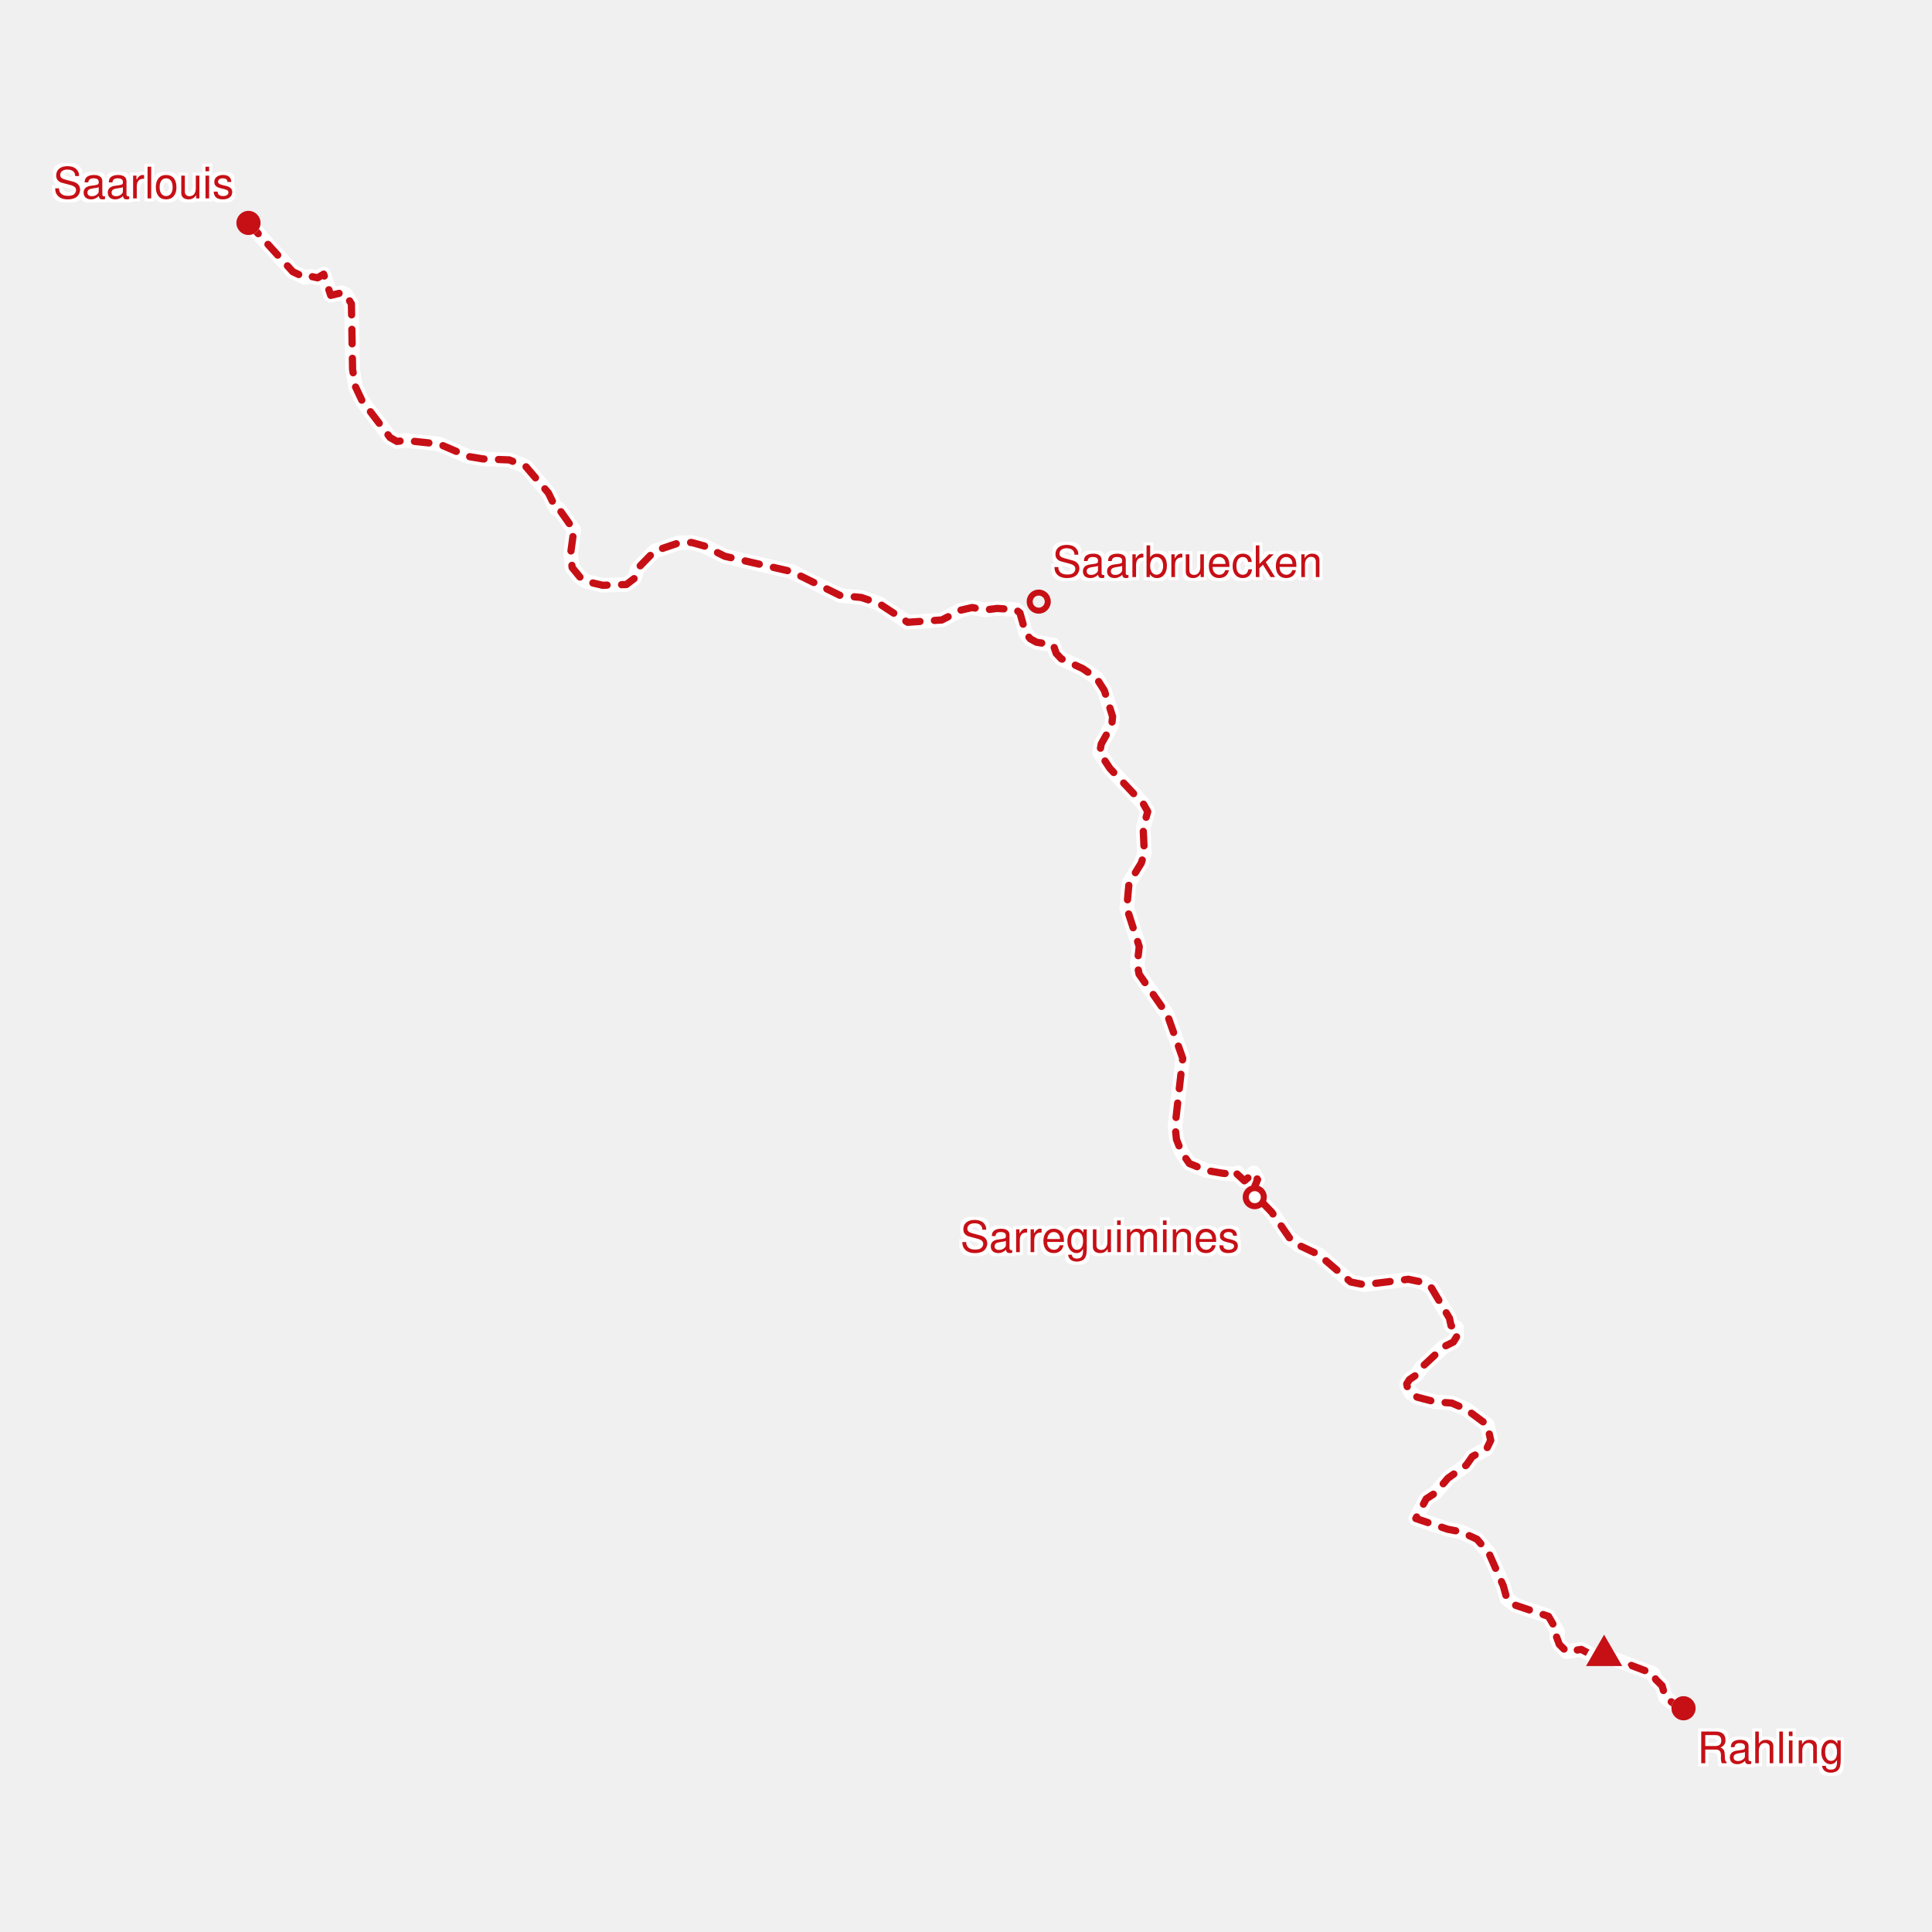
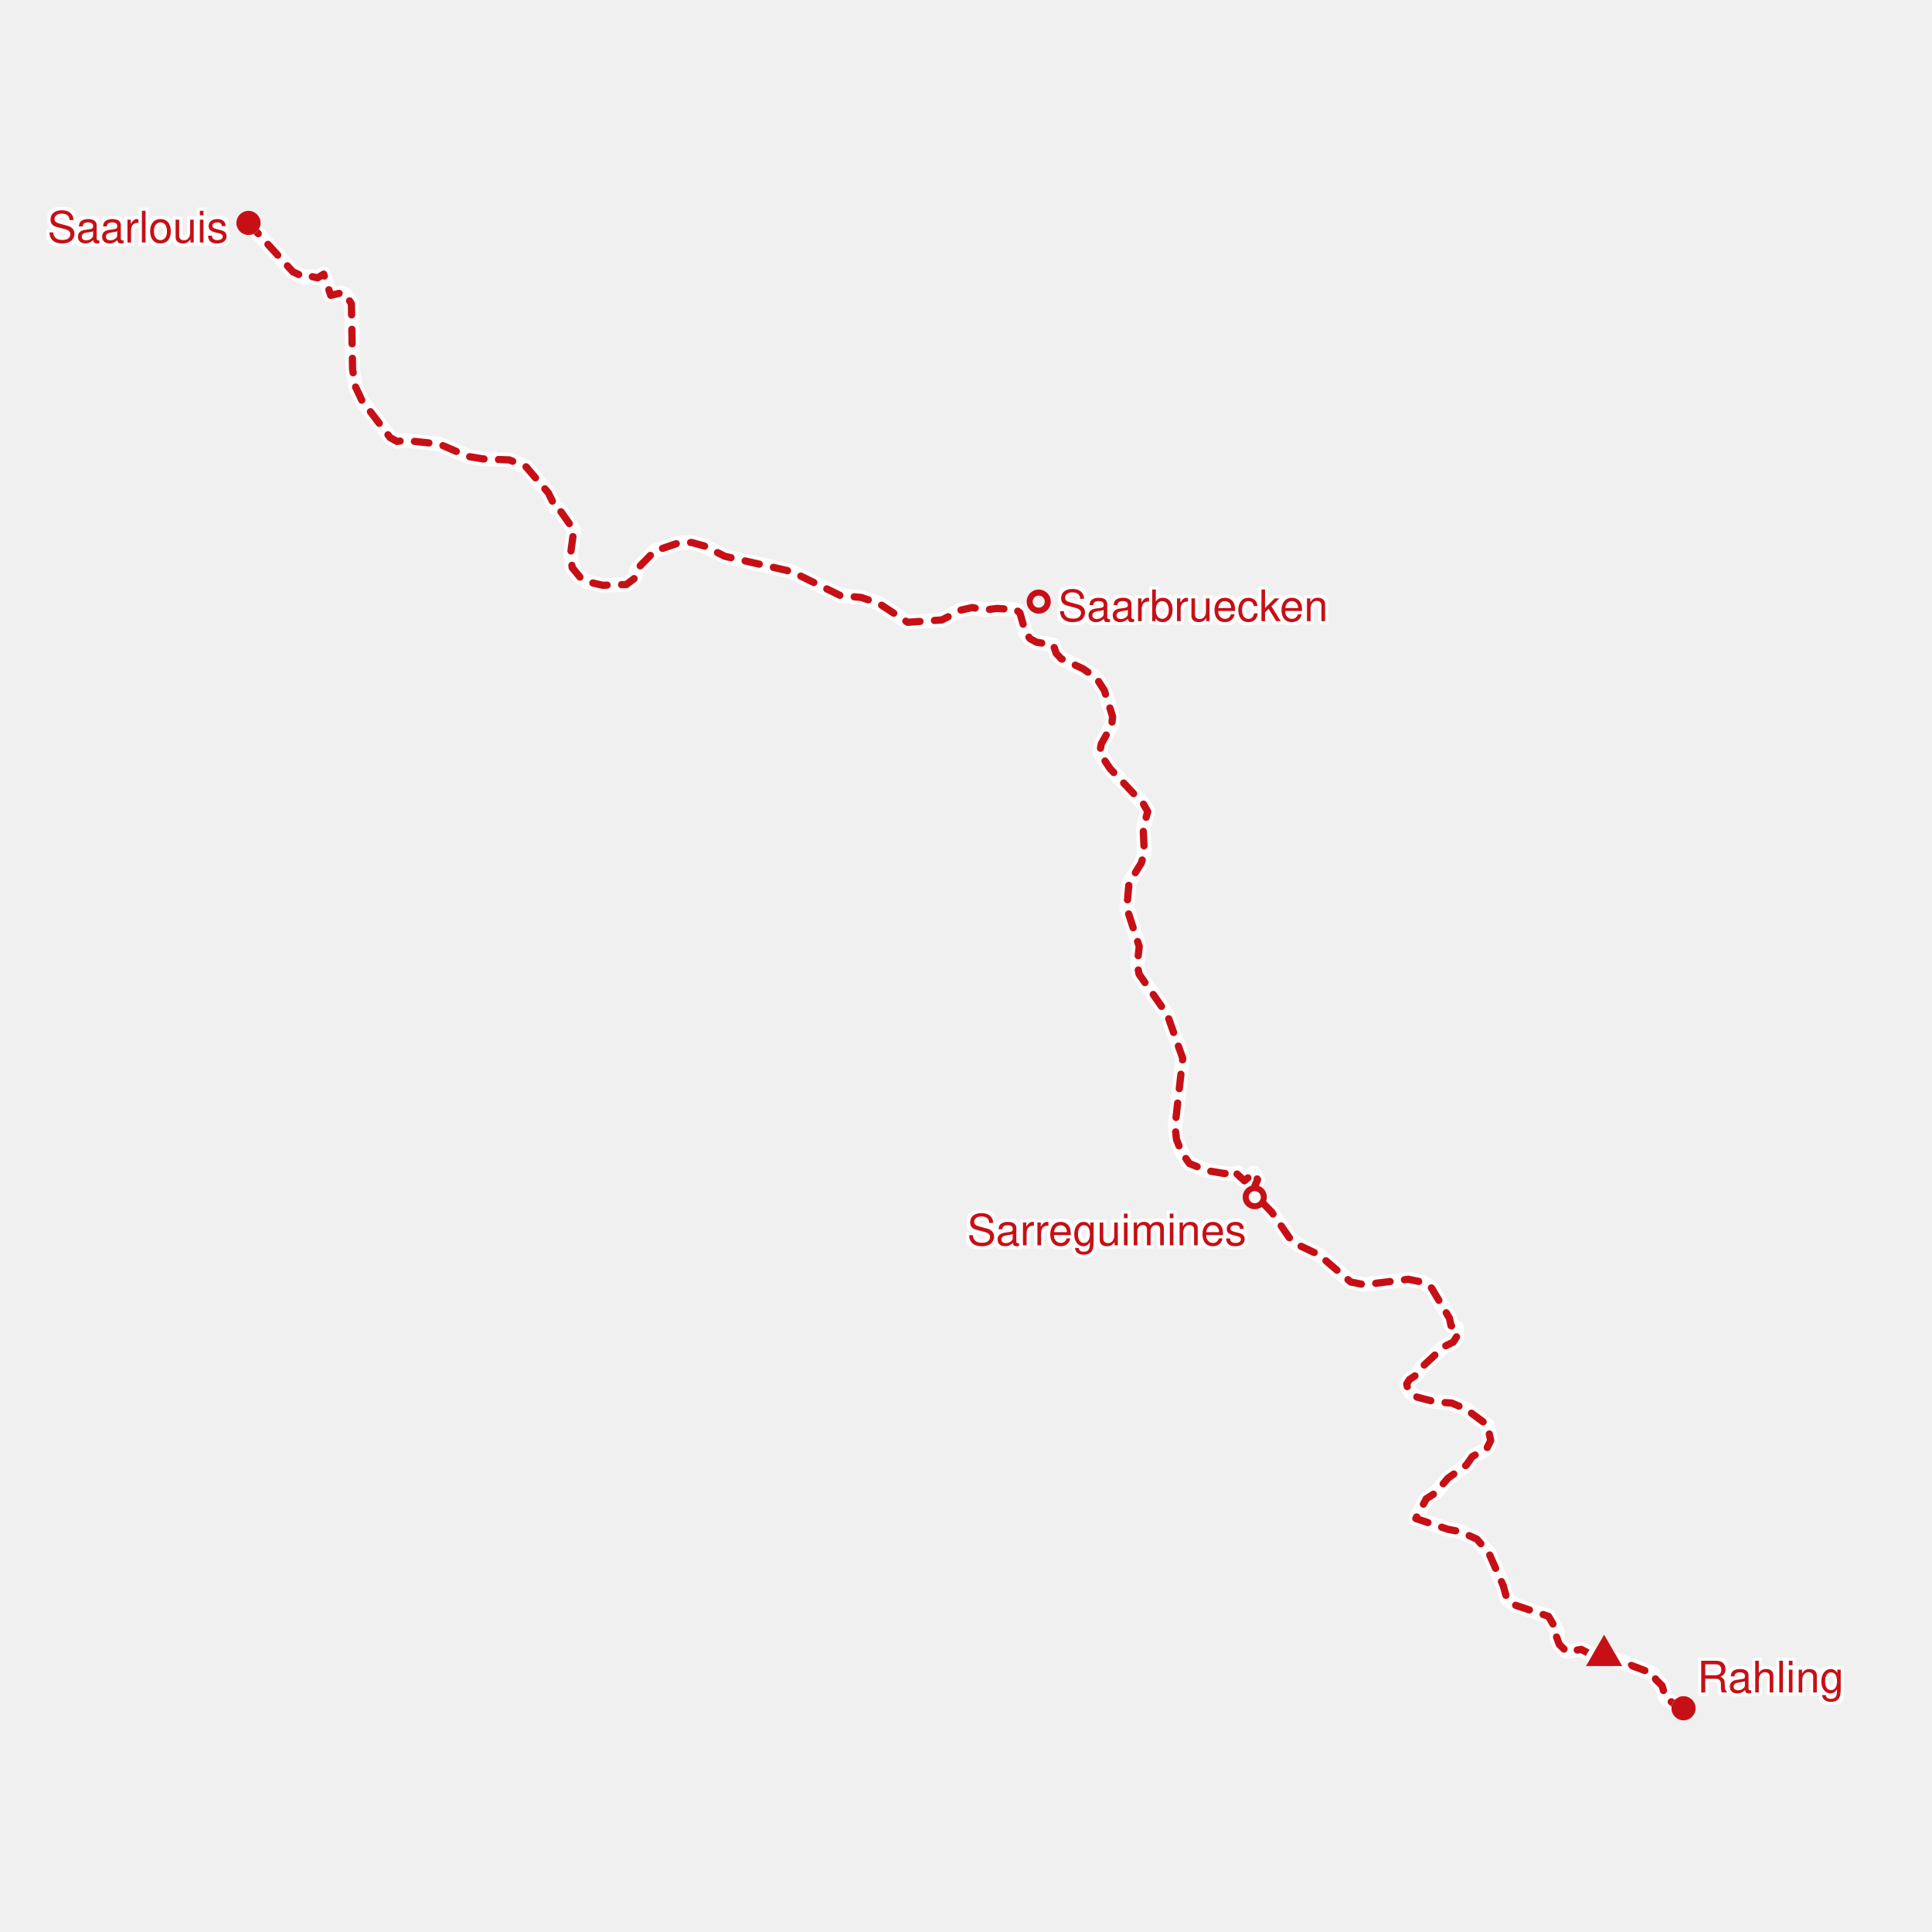
<svg xmlns="http://www.w3.org/2000/svg" version="1.1" viewBox="0 0 800 800">
  <style>
    .lineBackground {
      fill: none;
      stroke-width: 6;
      stroke: #FFFFFF;
      stroke-linejoin: round;
      stroke-linecap: round;
    }
  </style>
  <style>
    .line {
      fill: none;
      stroke-width: 3;
      stroke: #C61016;
      stroke-linejoin: round;
      stroke-dasharray: 6 6;
      stroke-linecap: round;
    }
  </style>
  <style>
    .flying {
      stroke-dasharray: 2 8;
    }
  </style>
  <style>
    .ferry {
      stroke-dasharray: 2 12;
    }
  </style>
  <style>
    .stage {
      r: 5;
      fill: #C61016;
    }
  </style>
  <style>
    .home {
      fill: #C61016;
    }
  </style>
  <style>
    .partialAttendance {
      opacity: 0.5;
    }
  </style>
  <style>
    .dayStop {
      r: 3.75;
      fill: none;
      stroke: #C61016;
      stroke-width: 2.5;
    }
  </style>
  <defs>
    <filter id="whiteOutlineEffect" width="200%" height="200%" x="-50%" y="-50%" color-interpolation-filters="sRGB">
      <feMorphology id="SvgjsFeMorphology1060" result="SvgjsFeMorphology1060" in="SourceAlpha" radius="1" operator="dilate" />
      <feColorMatrix id="SvgjsFeColorMatrix1061" result="SvgjsFeColorMatrix1061" in="SvgjsFeMorphology1060" values="-1 0 0 0 1 0 -1 0 0 1 0 0 -1 0 1 0 0 0 1 0" type="matrix" />
      <feMerge id="SvgjsFeMerge1062" result="SvgjsFeMerge1062" in="SourceGraphic">
        <feMergeNode id="SvgjsFeMergeNode1063" result="SvgjsFeMergeNode1063" in="SvgjsFeColorMatrix1061" />
        <feMergeNode id="SvgjsFeMergeNode1064" result="SvgjsFeMergeNode1064" in="SourceGraphic" />
      </feMerge>
    </filter>
    <mask id="SvgjsMask1065">
      <rect width="800" height="800" x="0" y="0" fill="white" />
      <circle r="5" cx="102.889" cy="92.308" fill="black" />
      <circle r="5" cx="697.111" cy="707.358" fill="black" />
      <circle r="3.5" cx="430.116" cy="249.118" fill="black" />
      <circle r="3.5" cx="519.57" cy="495.724" fill="black" />
      <polygon points="664.225,676.895 656.725,689.885 671.725,689.885" transform="matrix(1.5,0,0,1.5,-332.1124,-342.7777)" fill="black" />
    </mask>
  </defs>
  <style>
    .label {
      font-family: Helvetica;
      font-size: 18px;
      fill: #C61016;
      filter: url(#whiteOutlineEffect);
    }
  </style>
  <style>
    .labelRect {
      display: none;
    }
  </style>
  <style>
    .elevationMarker {
      fill: #C61016;
    }
  </style>
  <path d="M102.889 92.308L121.228 112.504L126.292 114.918L128.634 114.431L131.514 115.049L134.027 113.514L136.956 122.31L141.458 121.225L143.178 121.973L145.509 125.828L145.997 152.976L147.241 160.253L149.926 165.939L161.505 181.163L164.36 182.79L167.764 182.36L181.857 183.856L193.79 188.999L200 190.027L210.884 190.439L217.741 193.187L227.051 204.088L230.175 210.464L231.541 210.856L237.605 219.456L236.312 229.008L236.91 235.007L240.265 239.1L242.876 240.783L249.55 242.352L259.36 242.035L262.545 239.624L263.985 235.437L271.049 228.185L281.115 224.783L286.411 224.634L291.609 226.073L300.113 230.335L327.774 236.671L347.943 246.595L356.618 247.398L363.878 249.828L375.823 257.676L390.025 256.704L397.92 252.631L402.544 251.566L407.986 252.556L412.903 251.939L420.614 252.425L422.323 253.771L424.677 262.067L426.581 264.496L429.204 265.935L436.159 267.056L437.342 270.531L439.417 272.754L448.336 276.846L453.997 280.732L457.292 285.925L460.696 296.703L460.354 300.289L455.998 308.077L455.34 311.756L459.622 318.217L473.483 332.949L475.264 336.086L473.349 342.714L473.837 353.298L472.58 357.386L467.504 365.617L466.565 375.994L471.738 391.967L470.896 399.225L471.665 403.367L483.354 420.156L489.735 438.229L486.575 466.273L487.149 471.792L489.223 477.067L492.481 481.784L499.643 484.691L506.451 485.847L511.893 486.257L512.528 485.698L512.235 486.127L515.285 488.941L519.153 485.717L520.727 488.457L519.653 491.047L521.191 497.72L522.74 497.944L526.62 501.969L533.88 512.498L537.748 515.591L546.082 519.523L559.32 530.851L564.945 531.969L583.186 529.715L589.336 531L592.764 533.329L600.195 545.848L600.842 548.94L603.111 549.778L603.184 553.466L601.805 555.701L597.767 557.713L588.591 566.28L586.749 569.129L583.613 571.271L582.491 573.059L582.71 574.139L584.26 576.858L586.798 578.533L594.326 580.489L601.159 580.973L607.101 583.542L615.861 590.041L617.277 596.445L615.605 599.871L609.639 603.147L607.15 606.703L599.524 612.12L594.46 618.113L590.58 620.626L586.273 628.778L599.512 633.245L604.892 634.268L611.591 637.357L616.52 643.126L622.487 656.653L623.939 661.937L627.514 664.69L641.216 669.304L645.011 675.871L644.535 677.824L645.67 680.911L648.732 683.943L654.772 682.976L660.055 685.785L663.459 685.078L684.446 693.001L685.629 695.456L688.228 698.022L689.643 702.895L695.415 707.209L697.111 707.358 " class="lineBackground" />
  <path d="M102.889 92.308L121.228 112.504L126.292 114.918L128.634 114.431L131.514 115.049L134.027 113.514L136.956 122.31L141.458 121.225L143.178 121.973L145.509 125.828L145.997 152.976L147.241 160.253L149.926 165.939L161.505 181.163L164.36 182.79L167.764 182.36L181.857 183.856L193.79 188.999L200 190.027L210.884 190.439L217.741 193.187L227.051 204.088L230.175 210.464L231.541 210.856L237.605 219.456L236.312 229.008L236.91 235.007L240.265 239.1L242.876 240.783L249.55 242.352L259.36 242.035L262.545 239.624L263.985 235.437L271.049 228.185L281.115 224.783L286.411 224.634L291.609 226.073L300.113 230.335L327.774 236.671L347.943 246.595L356.618 247.398L363.878 249.828L375.823 257.676L390.025 256.704L397.92 252.631L402.544 251.566L407.986 252.556L412.903 251.939L420.614 252.425L422.323 253.771L424.677 262.067L426.581 264.496L429.204 265.935L436.159 267.056L437.342 270.531L439.417 272.754L448.336 276.846L453.997 280.732L457.292 285.925L460.696 296.703L460.354 300.289L455.998 308.077L455.34 311.756L459.622 318.217L473.483 332.949L475.264 336.086L473.349 342.714L473.837 353.298L472.58 357.386L467.504 365.617L466.565 375.994L471.738 391.967L470.896 399.225L471.665 403.367L483.354 420.156L489.735 438.229L486.575 466.273L487.149 471.792L489.223 477.067L492.481 481.784L499.643 484.691L506.451 485.847L511.893 486.257L512.528 485.698L512.235 486.127L515.285 488.941L519.153 485.717L520.727 488.457L519.653 491.047L521.191 497.72L522.74 497.944L526.62 501.969L533.88 512.498L537.748 515.591L546.082 519.523L559.32 530.851L564.945 531.969L583.186 529.715L589.336 531L592.764 533.329L600.195 545.848L600.842 548.94L603.111 549.778L603.184 553.466L601.805 555.701L597.767 557.713L588.591 566.28L586.749 569.129L583.613 571.271L582.491 573.059L582.71 574.139L584.26 576.858L586.798 578.533L594.326 580.489L601.159 580.973L607.101 583.542L615.861 590.041L617.277 596.445L615.605 599.871L609.639 603.147L607.15 606.703L599.524 612.12L594.46 618.113L590.58 620.626L586.273 628.778L599.512 633.245L604.892 634.268L611.591 637.357L616.52 643.126L622.487 656.653L623.939 661.937L627.514 664.69L641.216 669.304L645.011 675.871L644.535 677.824L645.67 680.911L648.732 683.943L654.772 682.976L660.055 685.785L663.459 685.078L684.446 693.001L685.629 695.456L688.228 698.022L689.643 702.895L695.415 707.209L697.111 707.358 " class="line bicycling" mask="url(#SvgjsMask1065)" />
  <circle r="5" cx="102.889" cy="92.308" class="stage" />
  <circle r="5" cx="697.111" cy="707.358" class="stage" />
  <circle r="3.5" cx="430.116" cy="249.118" class="dayStop" />
  <circle r="3.5" cx="519.57" cy="495.724" class="dayStop" />
  <polygon points="664.225,676.895 656.725,689.885 671.725,689.885" class="elevationMarker" />
-   <rect width="112.5" height="21.6" x="435.772" y="221.861" opacity="0.2" fill="green" class="labelRect" />
-   <text x="435.772" y="238.963" class="label">
-     <tspan dy="0" x="435.772">Saarbruecken</tspan>
+   <rect width="75.24" height="18" x="19.649" y="85.108" opacity="0.2" fill="green" class="labelRect" />
+   <text x="19.649" y="100.409" class="label">
+     <tspan dy="0" x="19.649">Saarlouis</tspan>
  </text>
-   <rect width="116.28" height="21.6" x="397.633" y="501.381" opacity="0.2" fill="green" class="labelRect" />
-   <text x="397.633" y="518.482" class="label">
-     <tspan dy="0" x="397.633">Sarreguimines</tspan>
+   <rect width="112.5" height="18" x="438.116" y="241.918" opacity="0.2" fill="green" class="labelRect" />
+   <text x="438.116" y="257.22" class="label">
+     <tspan dy="0" x="438.116">Saarbruecken</tspan>
  </text>
-   <rect width="75.24" height="21.6" x="21.992" y="65.051" opacity="0.2" fill="green" class="labelRect" />
-   <text x="21.992" y="82.152" class="label">
-     <tspan dy="0" x="21.992">Saarlouis</tspan>
+   <rect width="116.28" height="18" x="400.462" y="500.352" opacity="0.2" fill="green" class="labelRect" />
+   <text x="400.462" y="515.654" class="label">
+     <tspan dy="0" x="400.462">Sarreguimines</tspan>
  </text>
-   <rect width="61.2" height="21.6" x="702.768" y="713.014" opacity="0.2" fill="green" class="labelRect" />
-   <text x="702.768" y="730.116" class="label">
+   <rect width="61.2" height="18" x="702.768" y="685.501" opacity="0.2" fill="green" class="labelRect" />
+   <text x="702.768" y="700.802" class="label">
    <tspan dy="0" x="702.768">Rahling</tspan>
  </text>
</svg>
